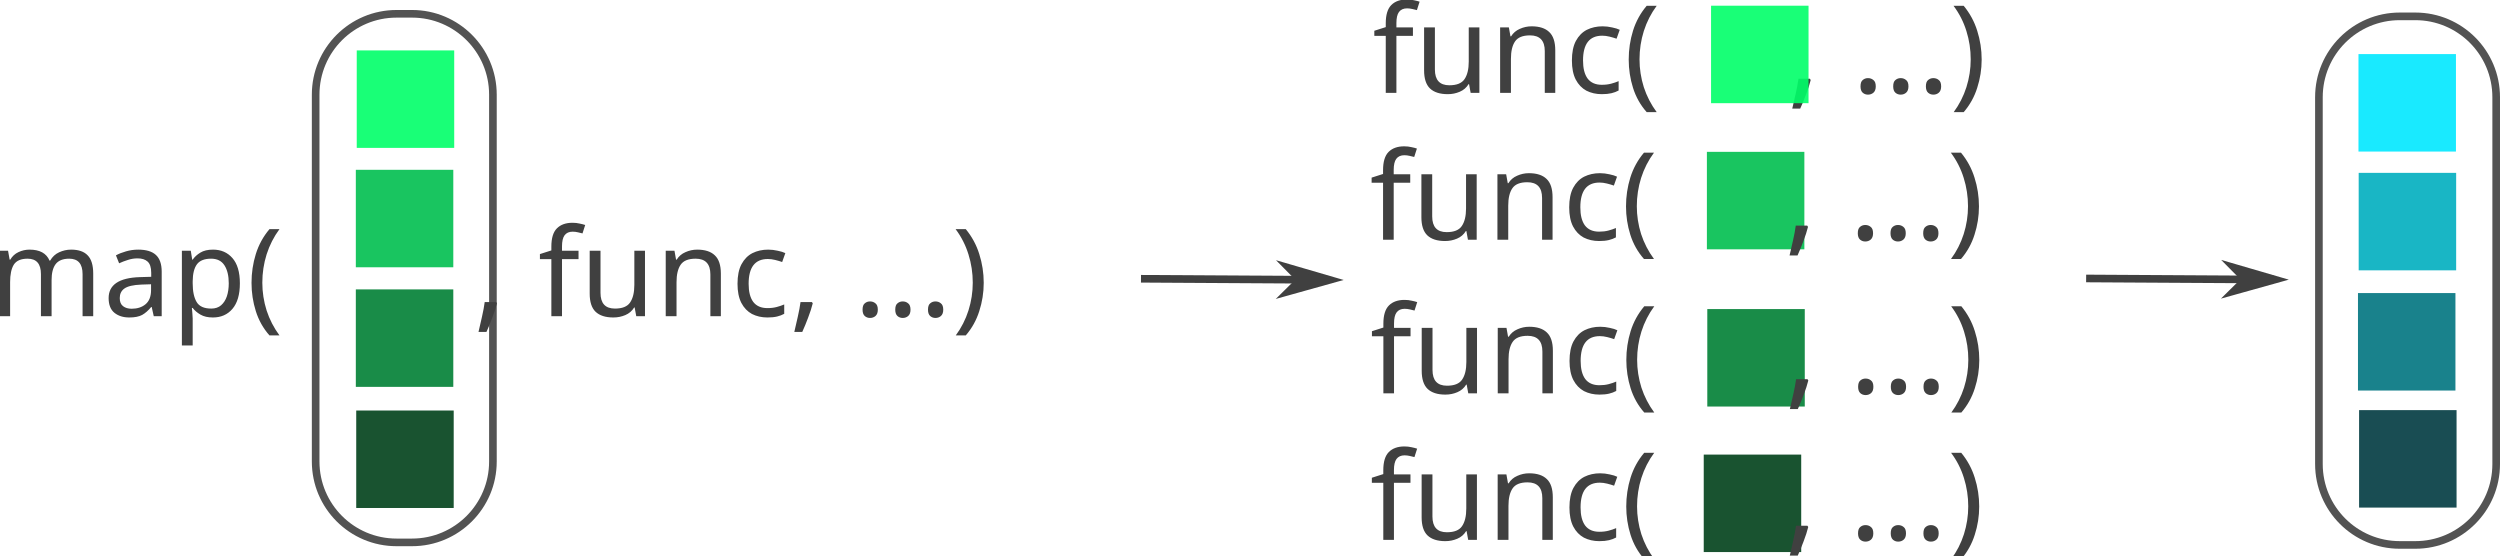
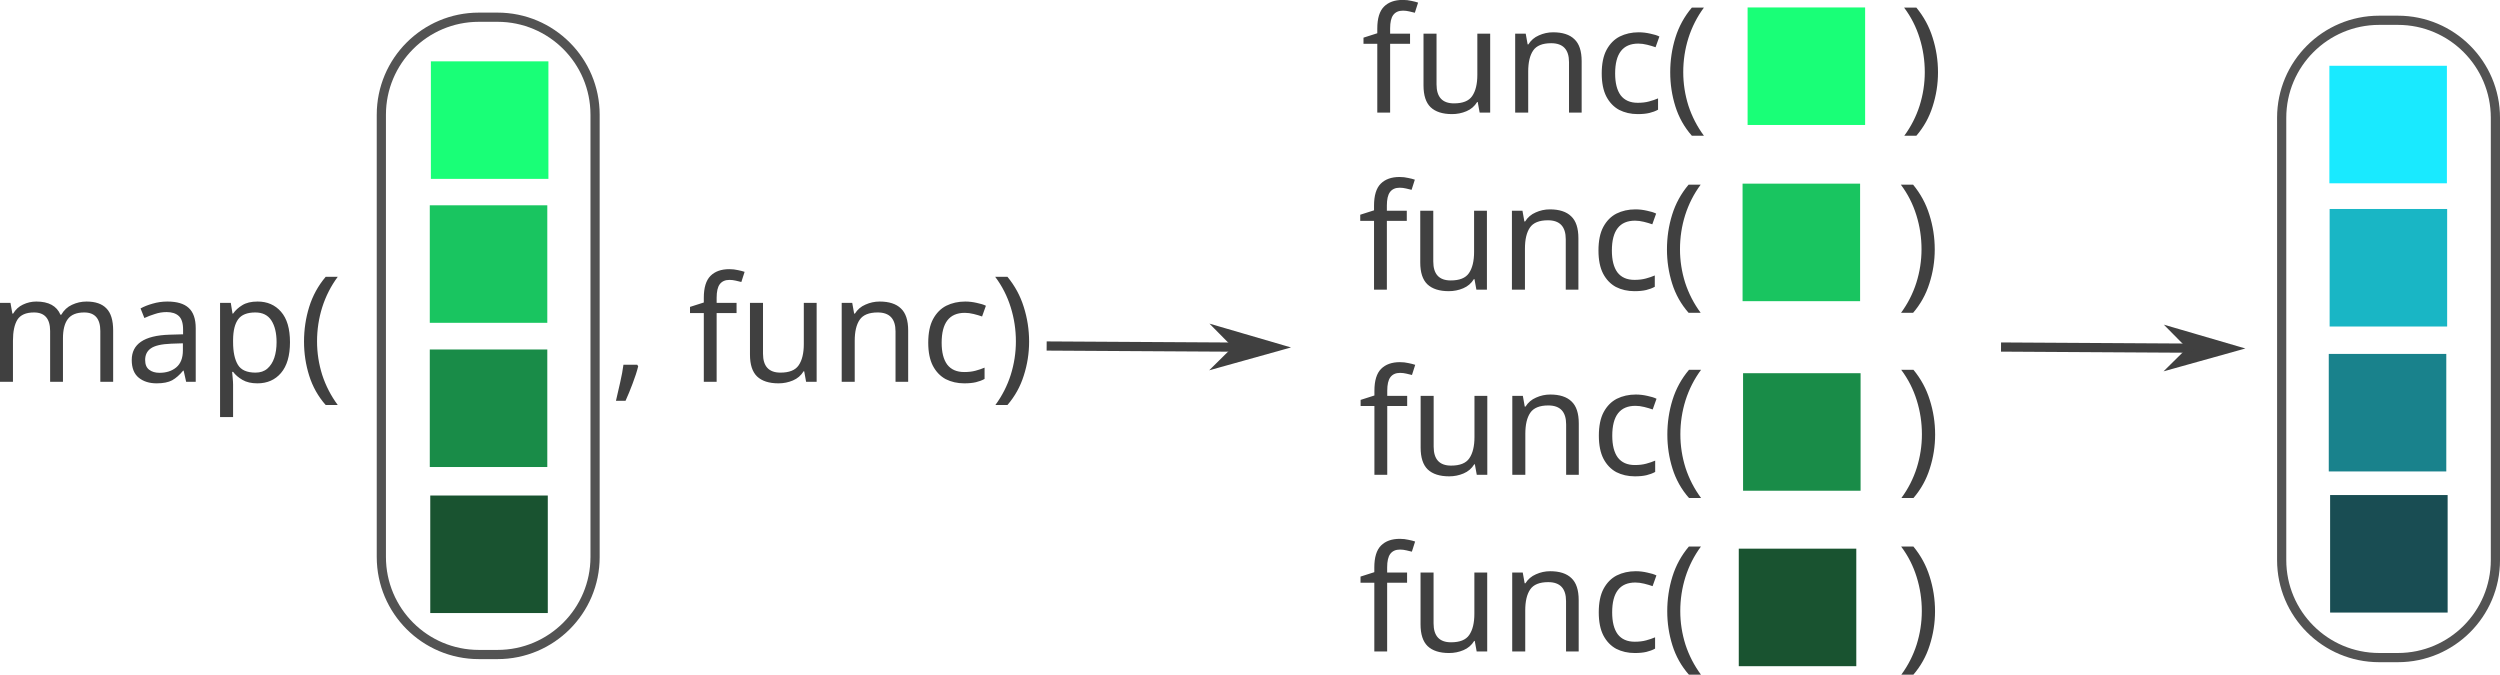
- <svg xmlns="http://www.w3.org/2000/svg" width="327.77" height="72.869" version="1.1" viewBox="0 0 327.77 72.869" xml:space="preserve">
-   <defs>
+ <svg xmlns="http://www.w3.org/2000/svg" width="271.852" height="73.369" version="1.1" viewBox="0 0 271.852 73.369" xml:space="preserve" id="svg80">
+   <defs id="defs10">
    <marker id="marker6735" overflow="visible" orient="auto">
-       <path transform="matrix(-.4 0 0 -.4 -4 0)" d="m0 0 5-5-17.5 5 17.5 5z" fill="#404040" fill-rule="evenodd" stroke="#404040" stroke-width="1pt" />
+       <path transform="matrix(-0.4,0,0,-0.4,-4,0)" d="M 0,0 5,-5 -12.5,0 5,5 Z" fill="#404040" fill-rule="evenodd" stroke="#404040" stroke-width="1pt" id="path4" />
    </marker>
    <marker id="Arrow1Mend" overflow="visible" orient="auto">
-       <path transform="matrix(-.4 0 0 -.4 -4 0)" d="m0 0 5-5-17.5 5 17.5 5z" fill="#404040" fill-rule="evenodd" stroke="#404040" stroke-width="1pt" />
+       <path transform="matrix(-0.4,0,0,-0.4,-4,0)" d="M 0,0 5,-5 -12.5,0 5,5 Z" fill="#404040" fill-rule="evenodd" stroke="#404040" stroke-width="1pt" id="path7" />
    </marker>
  </defs>
-   <g transform="matrix(1.3333 0 0 -1.3333 517.49 927.94)">
-     <text transform="scale(1,-1)" x="-389.21" y="-664.877" fill="#404040" font-family="Sans" font-size="12px" letter-spacing="0px" stroke-width=".75px" word-spacing="0px" style="line-height:125%" xml:space="preserve">
-       <tspan x="-389.21" y="-664.877" fill="#404040" stroke-width=".75px">map(      , func, ...)</tspan>
+   <g transform="matrix(1.3333,0,0,-1.3333,517.5732,928.0015)" id="g78">
+     <text transform="scale(1,-1)" x="-389.21" y="-664.877" fill="#404040" font-family="Sans" font-size="12px" letter-spacing="0px" stroke-width="0.75px" word-spacing="0px" style="line-height:125%" xml:space="preserve" id="text14">
+       <tspan x="-389.21" y="-664.877" fill="#404040" stroke-width="0.75px" id="tspan12">map(       , func)</tspan>
    </text>
-     <g transform="translate(77.052 -89.515)">
-       <rect transform="scale(1,-1)" x="-430.1" y="-780.53" width="9.585" height="9.585" fill="#00ff68" opacity=".9" stroke-width="1" />
-       <g stroke-width="1">
-         <rect transform="scale(1,-1)" x="-430.19" y="-768.79" width="9.585" height="9.585" fill="#00bf4f" opacity=".9" />
-         <rect transform="scale(1,-1)" x="-430.19" y="-757.03" width="9.585" height="9.585" fill="#008034" opacity=".9" />
-         <rect transform="scale(1,-1)" x="-430.15" y="-745.12" width="9.585" height="9.585" fill="#00401a" opacity=".9" />
+     <g transform="translate(77.052,-89.515)" id="g28">
+       <rect transform="scale(1,-1)" x="-430.1" y="-780.53" width="9.585" height="9.585" fill="#00ff68" opacity="0.9" stroke-width="1" id="rect16" />
+       <g stroke-width="1" id="g24">
+         <rect transform="scale(1,-1)" x="-430.19" y="-768.79" width="9.585" height="9.585" fill="#00bf4f" opacity="0.9" id="rect18" />
+         <rect transform="scale(1,-1)" x="-430.19" y="-757.03" width="9.585" height="9.585" fill="#008034" opacity="0.9" id="rect20" />
+         <rect transform="scale(1,-1)" x="-430.15" y="-745.12" width="9.585" height="9.585" fill="#00401a" opacity="0.9" id="rect22" />
      </g>
-       <rect transform="scale(1,-1)" x="-434.14" y="-784.13" width="17.431" height="51.977" ry="7.953" fill="none" opacity=".9" stroke="#404040" stroke-width=".75" />
+       <rect transform="scale(1,-1)" x="-434.14" y="-784.13" width="17.431" height="51.977" ry="7.953" fill="none" opacity="0.9" stroke="#404040" stroke-width="0.75" id="rect26" />
    </g>
-     <g transform="translate(243.96 -90.256)">
-       <rect transform="scale(1,-1)" x="-400.17" y="-780.91" width="9.585" height="9.585" fill="#00e8ff" opacity=".9" stroke-width="1" />
-       <g stroke-width="1">
-         <rect transform="scale(1,-1)" x="-400.15" y="-769.23" width="9.585" height="9.585" fill="#00aebf" opacity=".9" />
-         <rect transform="scale(1,-1)" x="-400.22" y="-757.41" width="9.585" height="9.585" fill="#007480" opacity=".9" />
-         <rect transform="scale(1,-1)" x="-400.11" y="-745.9" width="9.585" height="9.585" fill="#003a40" opacity=".9" />
+     <g transform="translate(201.9589,-90.256)" id="g42">
+       <rect transform="scale(1,-1)" x="-400.17" y="-780.91" width="9.585" height="9.585" fill="#00e8ff" opacity="0.9" stroke-width="1" id="rect30" />
+       <g stroke-width="1" id="g38">
+         <rect transform="scale(1,-1)" x="-400.15" y="-769.23" width="9.585" height="9.585" fill="#00aebf" opacity="0.9" id="rect32" />
+         <rect transform="scale(1,-1)" x="-400.22" y="-757.41" width="9.585" height="9.585" fill="#007480" opacity="0.9" id="rect34" />
+         <rect transform="scale(1,-1)" x="-400.11" y="-745.9" width="9.585" height="9.585" fill="#003a40" opacity="0.9" id="rect36" />
      </g>
-       <rect transform="scale(1,-1)" x="-404.06" y="-784.62" width="17.431" height="51.977" ry="7.953" fill="none" opacity=".9" stroke="#404040" stroke-width=".75" />
+       <rect transform="scale(1,-1)" x="-404.06" y="-784.62" width="17.431" height="51.977" ry="7.953" fill="none" opacity="0.9" stroke="#404040" stroke-width="0.75" id="rect40" />
    </g>
-     <g transform="translate(-46.763 23.951)">
-       <g transform="translate(0,-1.5)">
-         <text transform="scale(1,-1)" x="-206.41" y="-664.388" fill="#404040" font-family="Sans" font-size="12px" letter-spacing="0px" stroke-width=".75px" word-spacing="0px" style="line-height:125%" xml:space="preserve">
-           <tspan x="-206.41" y="-664.388" fill="#404040" stroke-width=".75px">func(    , ...)</tspan>
-         </text>
-         <rect transform="scale(1,-1)" x="-173.11" y="-672.96" width="9.585" height="9.585" fill="#00ff68" opacity=".9" stroke-width="1" />
-       </g>
-       <g>
-         <rect transform="scale(1,-1)" x="-173.52" y="-657.09" width="9.585" height="9.585" fill="#00bf4f" opacity=".9" stroke-width="1" />
-         <text transform="scale(1,-1)" x="-206.676" y="-648.444" fill="#404040" font-family="Sans" font-size="12px" letter-spacing="0px" stroke-width=".75px" word-spacing="0px" style="line-height:125%" xml:space="preserve">
-           <tspan x="-206.676" y="-648.444" fill="#404040" stroke-width=".75px">func(    , ...)</tspan>
-         </text>
-         <rect transform="scale(1,-1)" x="-173.48" y="-641.63" width="9.585" height="9.585" fill="#008034" opacity=".9" stroke-width="1" />
-         <text transform="scale(1,-1)" x="-206.644" y="-633.343" fill="#404040" font-family="Sans" font-size="12px" letter-spacing="0px" stroke-width=".75px" word-spacing="0px" style="line-height:125%" xml:space="preserve">
-           <tspan x="-206.644" y="-633.343" fill="#404040" stroke-width=".75px">func(    , ...)</tspan>
-         </text>
-         <rect transform="scale(1,-1)" x="-173.83" y="-627.32" width="9.585" height="9.585" fill="#00401a" opacity=".9" stroke-width="1" />
-         <text transform="scale(1,-1)" x="-206.654" y="-618.935" fill="#404040" font-family="Sans" font-size="12px" letter-spacing="0px" stroke-width=".75px" word-spacing="0px" style="line-height:125%" xml:space="preserve">
-           <tspan x="-206.654" y="-618.935" fill="#404040" stroke-width=".75px">func(    , ...)</tspan>
-         </text>
-       </g>
+     <g transform="translate(-70.76361,23.951)" id="g72">
+       <text transform="scale(1,-1)" x="-206.41" y="-662.888" fill="#404040" font-family="Sans" font-size="12px" letter-spacing="0px" stroke-width="0.75px" word-spacing="0px" style="line-height:125%" xml:space="preserve" id="text46">
+         <tspan x="-206.41" y="-662.888" fill="#404040" stroke-width="0.75px" id="tspan44">func(     )</tspan>
+       </text>
+       <rect transform="scale(1,-1)" x="-174.896" y="-671.46" width="9.585" height="9.585" fill="#00ff68" opacity="0.9" stroke-width="1" id="rect48" />
+       <rect transform="scale(1,-1)" x="-175.306" y="-657.09" width="9.585" height="9.585" fill="#00bf4f" opacity="0.9" stroke-width="1" id="rect52" />
+       <text transform="scale(1,-1)" x="-206.676" y="-648.444" fill="#404040" font-family="Sans" font-size="12px" letter-spacing="0px" stroke-width="0.75px" word-spacing="0px" style="line-height:125%" xml:space="preserve" id="text56">
+         <tspan x="-206.676" y="-648.444" fill="#404040" stroke-width="0.75px" id="tspan54">func(     )</tspan>
+       </text>
+       <rect transform="scale(1,-1)" x="-175.266" y="-641.63" width="9.585" height="9.585" fill="#008034" opacity="0.9" stroke-width="1" id="rect58" />
+       <text transform="scale(1,-1)" x="-206.644" y="-633.343" fill="#404040" font-family="Sans" font-size="12px" letter-spacing="0px" stroke-width="0.75px" word-spacing="0px" style="line-height:125%" xml:space="preserve" id="text62">
+         <tspan x="-206.644" y="-633.343" fill="#404040" stroke-width="0.75px" id="tspan60">func(     )</tspan>
+       </text>
+       <rect transform="scale(1,-1)" x="-175.616" y="-627.32" width="9.585" height="9.585" fill="#00401a" opacity="0.9" stroke-width="1" id="rect64" />
+       <text transform="scale(1,-1)" x="-206.654" y="-618.935" fill="#404040" font-family="Sans" font-size="12px" letter-spacing="0px" stroke-width="0.75px" word-spacing="0px" style="line-height:125%" xml:space="preserve" id="text68">
+         <tspan x="-206.654" y="-618.935" fill="#404040" stroke-width="0.75px" id="tspan66">func(     )</tspan>
+       </text>
    </g>
-     <path d="m-275.93 668.56 18.452-0.109" fill="none" marker-end="url(#Arrow1Mend)" stroke="#404040" stroke-width=".75" />
-     <path d="m-182.99 668.59 18.452-0.109" fill="none" marker-end="url(#marker6735)" stroke="#404040" stroke-width=".75" />
+     <path d="m -302.827,667.799 18.452,-0.109" fill="none" marker-end="url(#Arrow1Mend)" stroke="#404040" stroke-width="0.75" id="path74" />
+     <path d="m -224.991,667.715 18.452,-0.109" fill="none" marker-end="url(#marker6735)" stroke="#404040" stroke-width="0.75" id="path76" />
  </g>
</svg>
